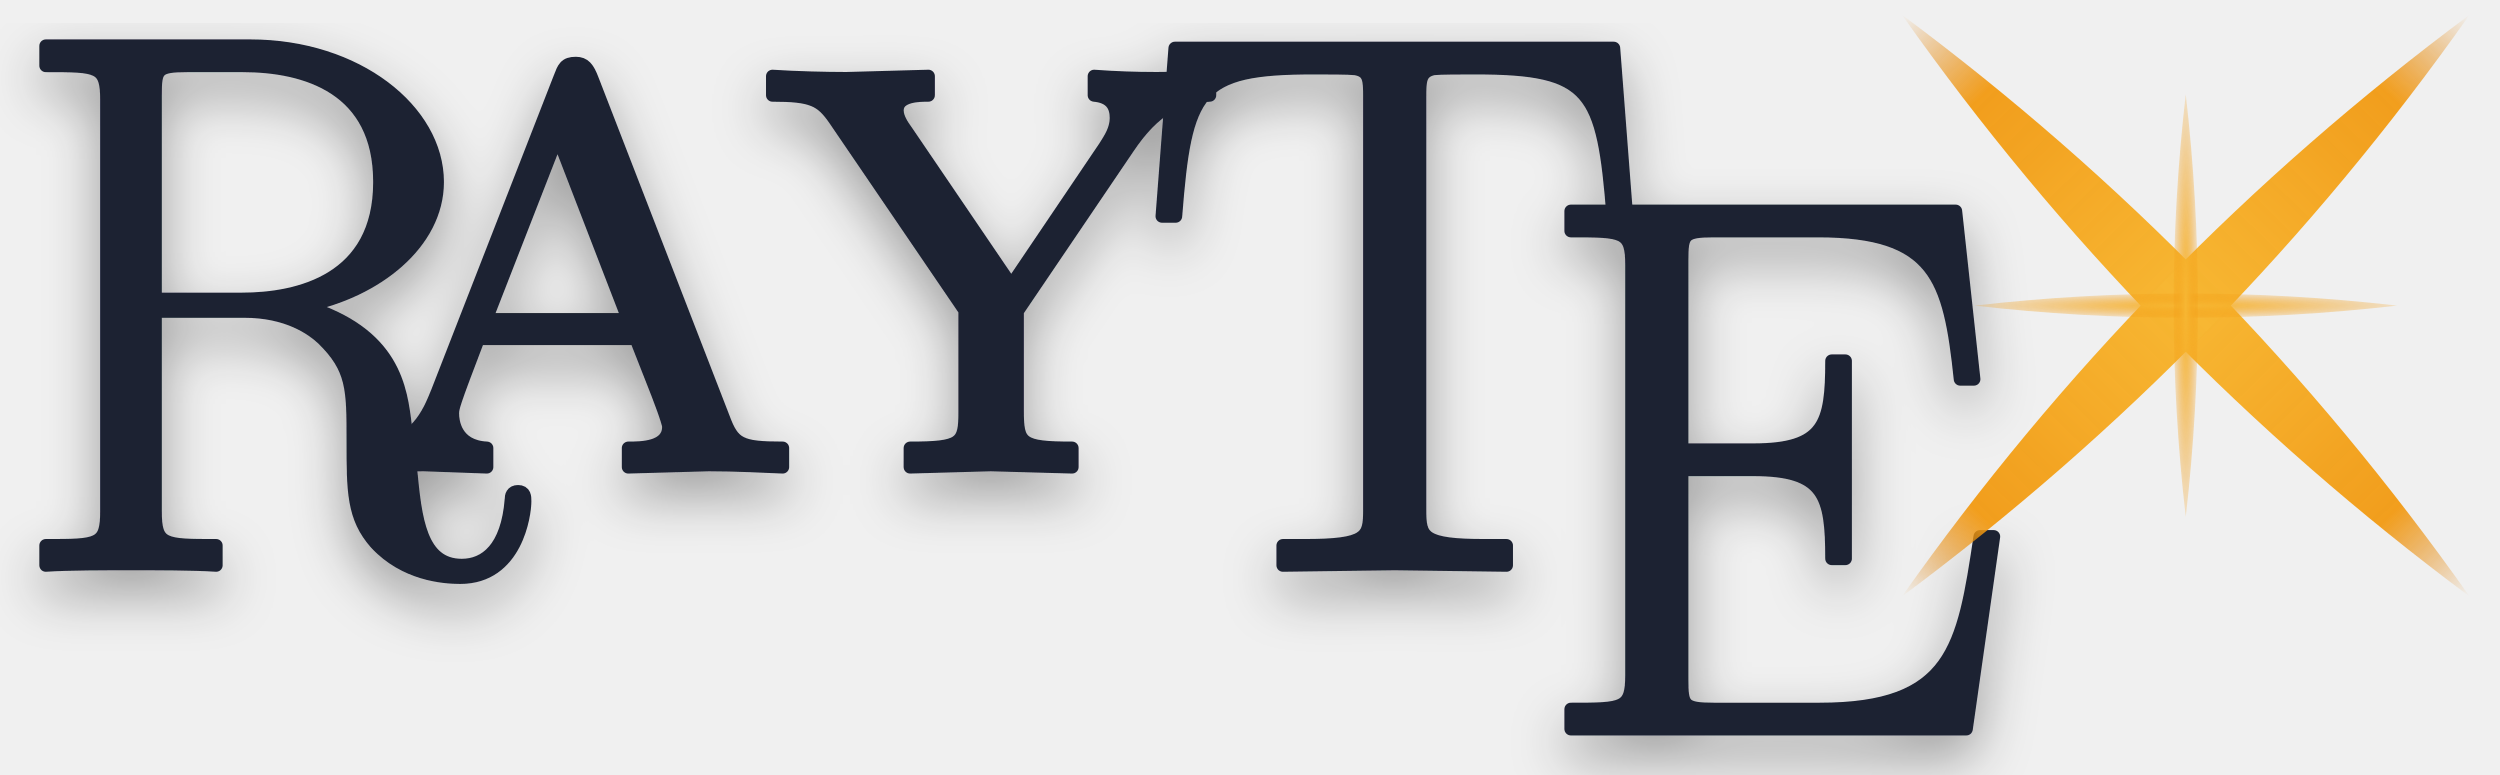
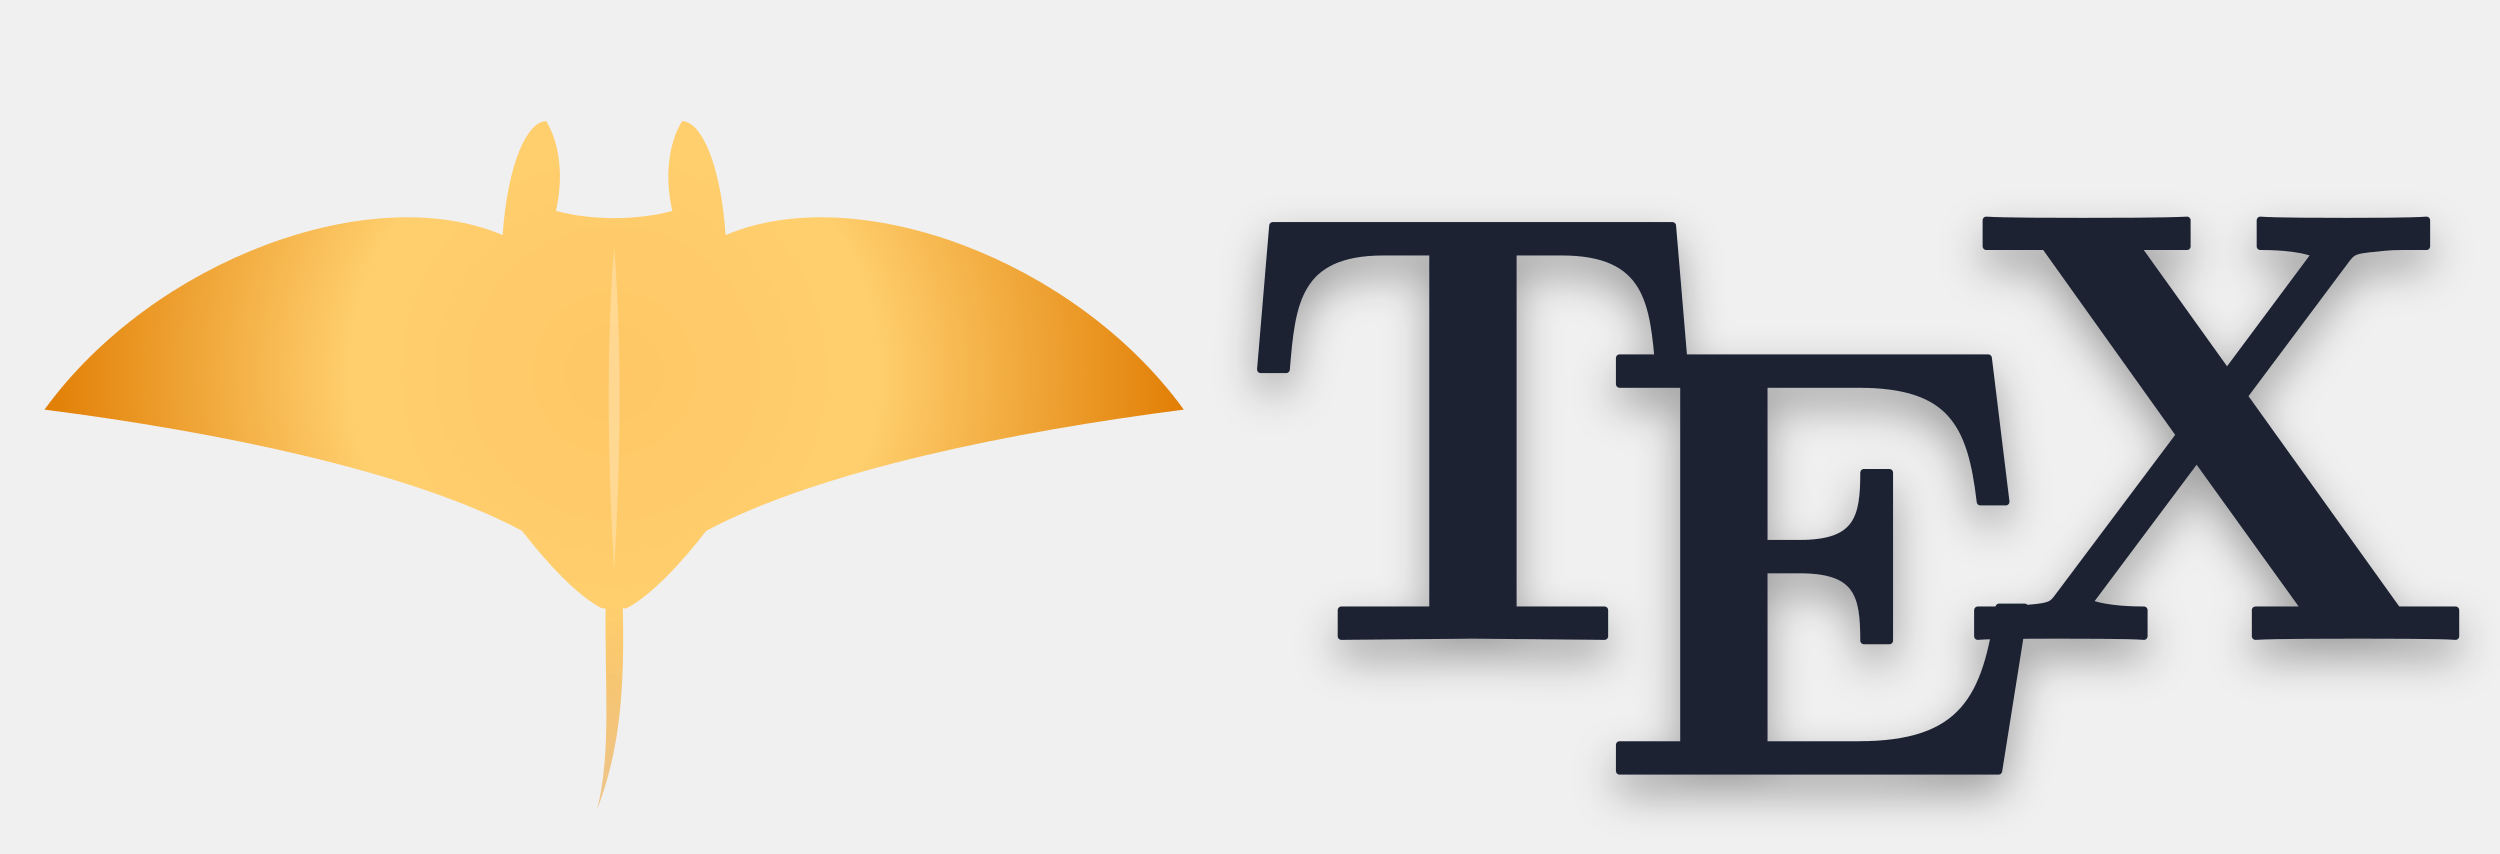
- <svg xmlns="http://www.w3.org/2000/svg" viewBox="75.89 46.82 327.53 101.49" width="655" height="203">
+ <svg xmlns="http://www.w3.org/2000/svg" viewBox="-8 -22 453.84 155.00" width="908" height="310">
  <defs>
    <linearGradient id="bg" x1="0" y1="0" x2="1" y2="1">
      <stop offset="0" stop-color="#26335f" />
      <stop offset="1" stop-color="#111831" />
    </linearGradient>
-     <linearGradient id="beam" gradientUnits="userSpaceOnUse" x1="-400" y1="0" x2="400" y2="0">
-       <stop offset="0" stop-color="#e07b00" stop-opacity="0" />
-       <stop offset="0.14" stop-color="#f29a12" stop-opacity="0.95" />
-       <stop offset="0.5" stop-color="#f7b733" />
-       <stop offset="0.86" stop-color="#f29a12" stop-opacity="0.95" />
-       <stop offset="1" stop-color="#e07b00" stop-opacity="0" />
+     <radialGradient id="ray" gradientUnits="userSpaceOnUse" cx="500" cy="300" r="480">
+       <stop offset="0" stop-color="#ffc766" />
+       <stop offset="0.45" stop-color="#ffcf6e" />
+       <stop offset="1" stop-color="#e07b00" />
+     </radialGradient>
+     <linearGradient id="tail" gradientUnits="userSpaceOnUse" x1="0" y1="494" x2="0" y2="770">
+       <stop offset="0" stop-color="#ffcf6e" />
+       <stop offset="1" stop-color="#e07b00" stop-opacity="0.15" />
    </linearGradient>
-     <linearGradient id="core" gradientUnits="userSpaceOnUse" x1="-310" y1="0" x2="310" y2="0">
-       <stop offset="0" stop-color="#ffffff" stop-opacity="0" />
-       <stop offset="0.5" stop-color="#ffffff" stop-opacity="0.95" />
-       <stop offset="1" stop-color="#ffffff" stop-opacity="0" />
-     </linearGradient>
-     <radialGradient id="spark">
-       <stop offset="0" stop-color="#ffffff" stop-opacity="0.95" />
-       <stop offset="0.25" stop-color="#fff0c4" stop-opacity="0.75" />
-       <stop offset="1" stop-color="#ffb347" stop-opacity="0" />
-     </radialGradient>
-     <radialGradient id="star">
-       <stop offset="0" stop-color="#f7b733" />
-       <stop offset="1" stop-color="#f29a12" stop-opacity="0.2" />
-     </radialGradient>
-     <filter id="blur" x="-20%" y="-300%" width="140%" height="700%">
-       <feGaussianBlur stdDeviation="18" />
+     <filter id="glow" x="-20%" y="-30%" width="140%" height="160%">
+       <feGaussianBlur stdDeviation="26" />
    </filter>
    <filter id="shadow" x="-10%" y="-10%" width="120%" height="130%">
      <feDropShadow dx="0" dy="3" stdDeviation="3.5" flood-color="#000" flood-opacity="0.35" />
    </filter>
-     <path id="g0-121" d="M59.178-48.717V-51.208C57.086-51.009 54.296-50.909 52.204-50.909C49.514-50.909 46.725-51.009 44.035-51.208V-48.717C46.227-48.518 46.924-47.323 46.924-45.729C46.924-44.234 46.127-43.039 45.43-41.943L33.176-23.811L19.427-44.035C18.929-44.732 18.232-45.729 18.232-46.725C18.232-48.717 21.121-48.717 22.316-48.717V-51.208L11.557-50.909C8.867-50.909 4.882-51.009 1.893-51.208V-48.717C7.073-48.717 8.269-48.12 10.062-45.529L27.098-20.523V-7.173C27.098-3.088 26.6-2.491 19.925-2.491V0L30.486-.299L41.146 0V-2.491C34.371-2.491 33.973-3.088 33.973-7.472V-20.423L48.418-41.743C52.005-47.123 55.293-48.518 59.178-48.717Z" />
-     <path id="g0-97" d="M57.684 0V-2.491C52.105-2.491 51.208-2.989 49.913-6.476L32.777-50.71C32.179-52.304 31.681-52.902 30.585-52.902C29.191-52.902 28.991-52.304 28.493-51.009L12.453-9.863C11.357-7.173 9.664-2.69 3.387-2.491V0C5.579-.199 8.468-.299 10.66-.299L18.929 0V-2.491C14.745-2.69 14.446-6.077 14.446-6.974C14.446-7.771 14.446-7.97 17.833-16.837H38.456L40.648-11.258C41.445-9.265 42.74-5.878 42.74-5.28C42.74-2.491 39.153-2.491 37.46-2.491V0L48.02-.299C51.407-.299 55.293-.1 57.684 0ZM37.46-19.328H18.829L28.194-43.337L37.46-19.328Z" />
-     <path id="g1-69" d="M60.473-25.205H58.68C56.488-10.56 55.193-2.59 37.659-2.59H23.811C19.826-2.59 19.626-3.088 19.626-6.476V-33.973H28.991C38.356-33.973 39.253-30.585 39.253-22.316H41.046V-48.219H39.253C39.253-39.95 38.356-36.563 28.991-36.563H19.626V-61.37C19.626-64.757 19.826-65.255 23.811-65.255H37.46C52.902-65.255 54.695-59.078 56.09-45.828H57.883L55.492-67.846H5.081V-65.255C11.955-65.255 13.051-65.255 13.051-60.772V-7.073C13.051-2.59 11.955-2.59 5.081-2.59V0H56.887L60.473-25.205Z" />
-     <path id="g1-82" d="M67.945-8.369C67.945-8.966 67.945-9.664 67.049-9.664C66.252-9.664 66.152-9.066 66.152-8.667C65.654-2.192 62.765 0 59.676 0C54.197 0 53.599-6.276 53.001-12.354C52.702-14.446 52.503-15.94 52.304-18.132C51.706-23.113 50.909-30.386 39.054-33.973C48.518-35.866 56.488-42.242 56.488-50.212C56.488-59.577 45.928-68.045 31.98-68.045H5.181V-65.455C12.055-65.455 13.151-65.455 13.151-60.971V-7.073C13.151-2.59 12.055-2.59 5.181-2.59V0C8.07-.199 13.25-.199 16.339-.199S24.608-.199 27.497 0V-2.59C20.623-2.59 19.527-2.59 19.527-7.073V-33.275H31.183C36.862-33.275 40.05-30.984 41.445-29.689C45.43-25.803 45.43-23.113 45.43-16.339C45.43-9.664 45.43-6.276 48.418-2.889C52.204 1.196 57.285 1.594 59.477 1.594C66.849 1.594 67.945-6.675 67.945-8.369ZM48.917-50.212C48.917-37.36 38.356-34.869 30.884-34.869H19.527V-61.569C19.527-64.956 19.726-65.455 23.711-65.455H30.984C39.253-65.455 48.917-62.565 48.917-50.212Z" />
-     <path id="g1-84" d="M63.661-45.729L61.968-67.746H4.483L2.79-45.729H4.583C5.878-62.267 7.273-65.156 22.615-65.156C24.408-65.156 27.298-65.156 28.095-65.056C29.988-64.757 29.988-63.562 29.988-61.27V-7.273C29.988-3.686 29.689-2.59 21.42-2.59H18.63V0L33.275-.199L47.92 0V-2.59H45.131C36.862-2.59 36.563-3.686 36.563-7.273V-61.27C36.563-63.462 36.563-64.658 38.356-65.056C39.153-65.156 42.042-65.156 43.836-65.156C59.078-65.156 60.573-62.267 61.868-45.729H63.661Z" />
+     <path id="g0-69" d="M70.336-26.899H66.152C64.06-12.055 60.374-4.284 43.039-4.284H27.497V-33.076H33.375C42.939-33.076 43.935-28.991 43.935-21.42H48.12V-49.016H43.935C43.935-41.544 42.939-37.36 33.375-37.36H27.497V-63.562H43.039C58.281-63.562 61.569-57.086 63.064-44.234H67.248L64.359-67.846H3.786V-63.562H14.346V-4.284H3.786V0H66.052L70.336-26.899Z" />
+     <path id="g0-84" d="M73.724-43.836L71.731-67.447H6.077L4.085-43.836H8.269C9.166-54.695 9.963-63.163 24.309-63.163H32.379V-4.284H17.335V0L38.954-.199L60.573 0V-4.284H45.529V-63.163H53.499C67.846-63.163 68.643-54.795 69.539-43.836H73.724Z" />
+     <path id="g0-88" d="M81.594 0V-4.284H72.03L46.824-39.452L63.661-61.968C64.658-63.263 65.056-63.462 68.344-63.761C70.934-64.06 71.333-64.06 74.222-64.06H76.812V-68.344C74.521-68.144 66.55-68.144 63.761-68.144C60.672-68.144 52.005-68.144 49.514-68.344V-64.06C50.71-64.06 55.592-64.06 58.58-62.864L44.035-43.337L29.191-64.06H37.46V-68.344C33.873-68.144 24.508-68.144 20.423-68.144C17.036-68.144 7.173-68.144 4.483-68.344V-64.06H14.147L36.264-33.076L16.239-6.376C15.342-5.181 15.044-4.882 11.557-4.583C9.066-4.384 8.568-4.284 5.778-4.284H3.088V0C5.38-.199 13.45-.199 16.239-.199C19.328-.199 27.895-.199 30.386 0V-4.284C29.29-4.284 24.209-4.284 21.32-5.479L39.054-29.191L56.986-4.284H48.717V0C51.905-.199 61.868-.199 65.654-.199C68.842-.199 79.103-.199 81.594 0Z" />
  </defs>
-   <g filter="url(#shadow)">
-     <g fill="#1d2233" stroke="#1d2233" stroke-width="1.7" stroke-linejoin="round">
-       <use href="#g1-82" x="76.712" y="120.869" />
-       <use href="#g0-97" x="120.744" y="108.002" />
-       <use href="#g0-121" x="175.203" y="108.002" />
-       <use href="#g1-84" x="225.338" y="120.869" />
-       <use href="#g1-69" x="276.614" y="142.313" />
+   <g transform="scale(0.2201) translate(-30 -92)">
+     <path d="M493 488 C492 560 498 610 486 660 C505 610 509 560 507 488 Z" fill="url(#tail)" />
+     <path d="M500 172 C484 172 466 170 452 166 C458 140 456 112 444 92 C428 92 412 128 408 186 C300 140 120 206 30 330 C170 348 330 380 424 430 C444 456 470 484 490 494 L510 494 C530 484 556 456 576 430 C670 380 830 348 970 330 C880 206 700 140 592 186 C588 128 572 92 556 92 C544 112 542 140 548 166 C534 170 516 172 500 172 Z" fill="url(#ray)" />
+     <path d="M500 196 C494 270 494 360 500 462 C506 360 506 270 500 196 Z" fill="#ffffff" opacity="0.28" />
+   </g>
+   <g filter="url(#shadow)" transform="translate(220.87 18.00) scale(1.1052) translate(-80.80 -52.57)">
+     <g fill="#1d2233" stroke="#1d2233" stroke-width="1.2" stroke-linejoin="round">
+       <use href="#g0-84" x="76.712" y="120.917" />
+       <use href="#g0-69" x="135.978" y="143.057" />
+       <use href="#g0-88" x="195.534" y="120.917" />
    </g>
  </g>
-   <g transform="translate(362.25 86.85) rotate(45.7) scale(0.1331)">
-     <path d="M-400 0 Q 0 -64 400 0 Q 0 64 -400 0 Z" fill="url(#beam)" />
-   </g>
-   <g transform="translate(362.25 86.85) rotate(-45.7) scale(0.1331)">
-     <path d="M-400 0 Q 0 -64 400 0 Q 0 64 -400 0 Z" fill="url(#beam)" />
-   </g>
-   <g transform="translate(362.25 86.85)">
-     <path d="M-27.68 0 Q 0 -3.19 27.68 0 Q 0 3.19 -27.68 0 Z" fill="url(#star)" />
-     <path d="M0 -27.68 Q -3.19 0 0 27.68 Q 3.19 0 0 -27.68 Z" fill="url(#star)" />
-   </g>
</svg>
